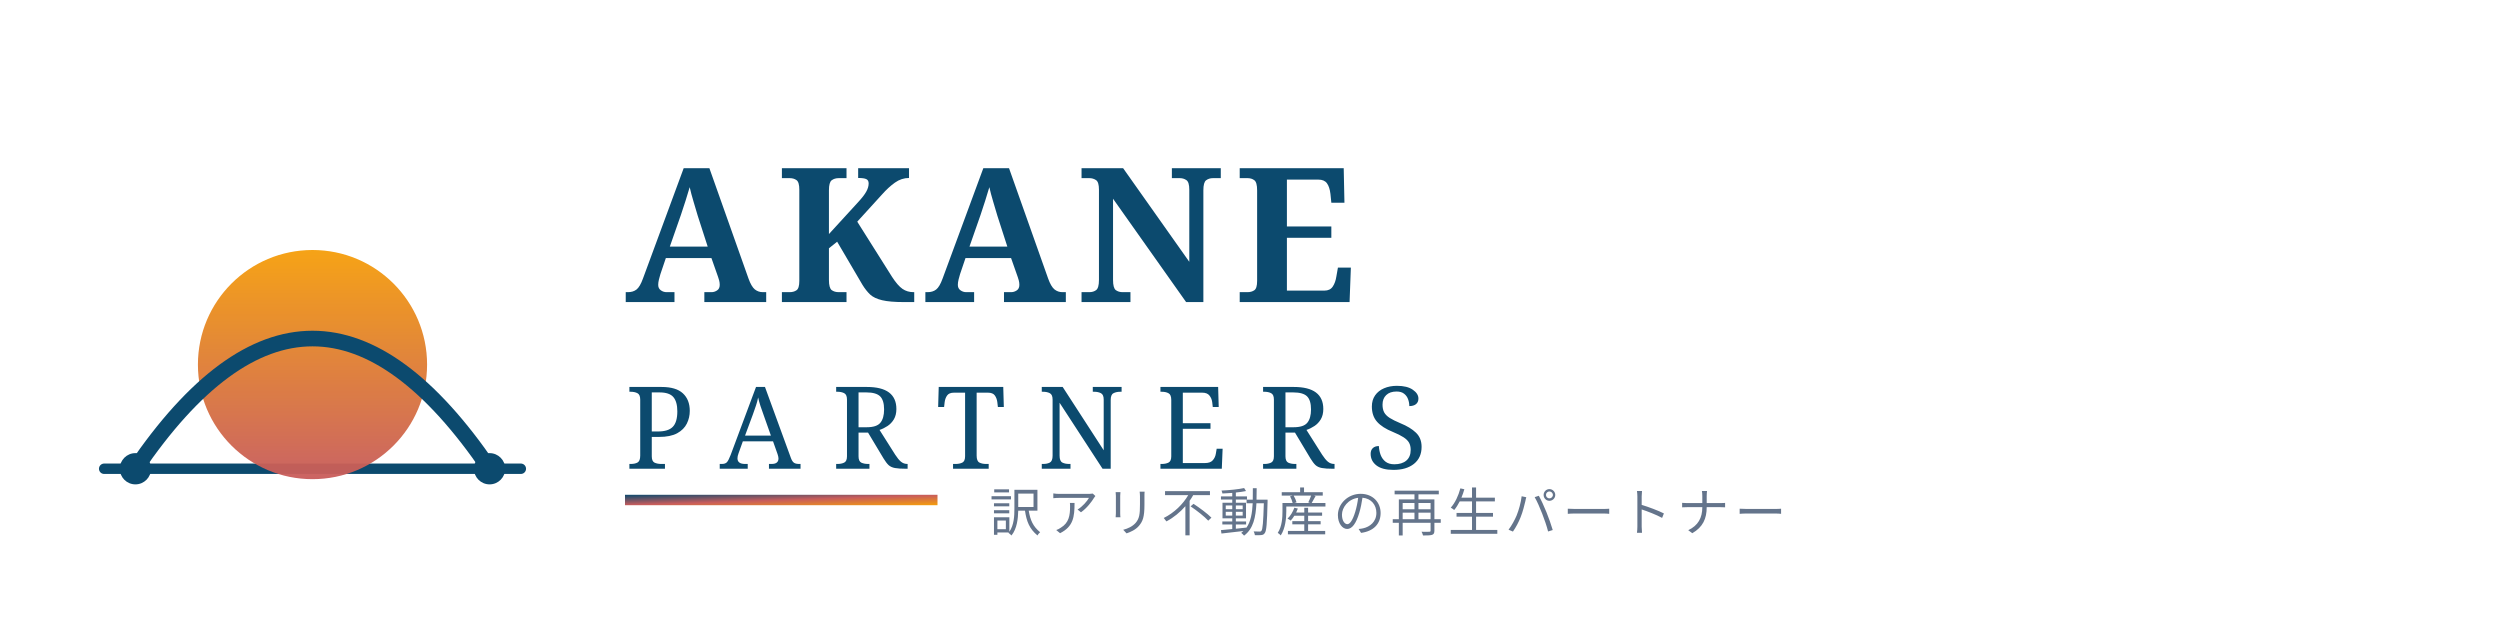
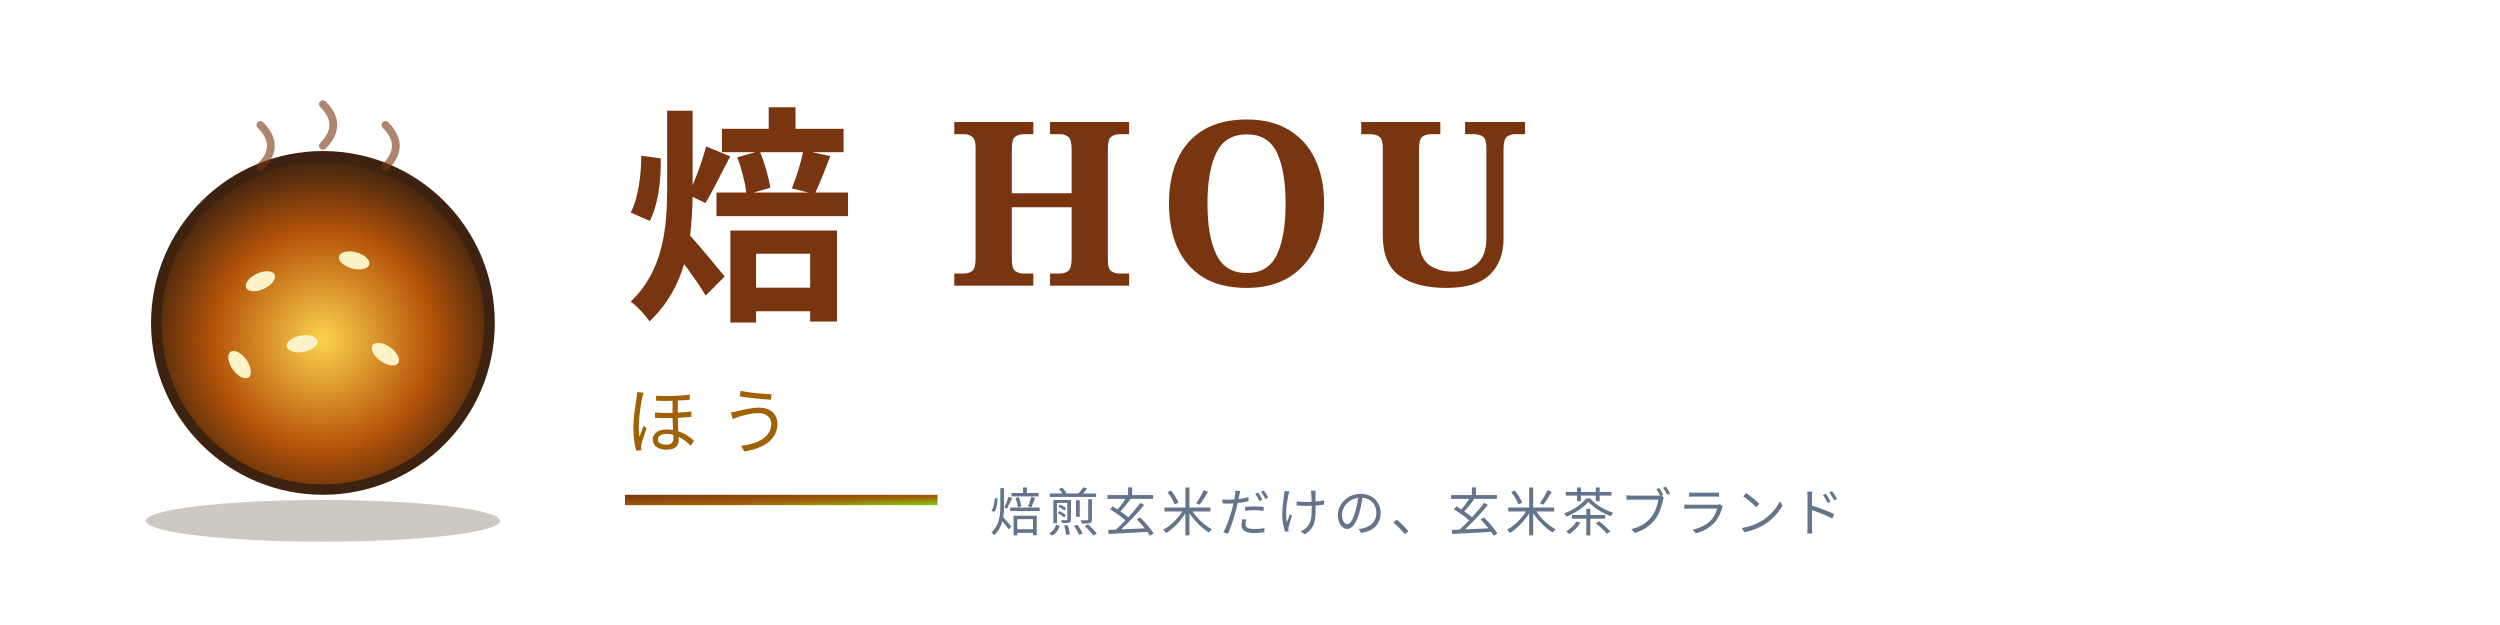
- <svg xmlns="http://www.w3.org/2000/svg" viewBox="0 0 480 120" width="480" height="120" role="img" aria-label="Akane Partners">
+ <svg xmlns="http://www.w3.org/2000/svg" viewBox="0 0 480 120" width="480" height="120" role="img" aria-label="HOU 焙">
  <defs>
-     <linearGradient id="akane-grad" x1="0%" y1="0%" x2="100%" y2="100%">
-       <stop offset="0%" stop-color="#0c4a6e" />
-       <stop offset="50%" stop-color="#c85c5c" />
-       <stop offset="100%" stop-color="#f59e0b" />
+     <linearGradient id="hou-grad" x1="0%" y1="0%" x2="100%" y2="100%">
+       <stop offset="0%" stop-color="#78350f" />
+       <stop offset="60%" stop-color="#a16207" />
+       <stop offset="100%" stop-color="#84cc16" />
    </linearGradient>
-     <linearGradient id="akane-mark" x1="0%" y1="0%" x2="0%" y2="100%">
-       <stop offset="0%" stop-color="#f59e0b" />
-       <stop offset="100%" stop-color="#c85c5c" />
-     </linearGradient>
+     <radialGradient id="hou-ember" cx="50%" cy="55%" r="55%">
+       <stop offset="0%" stop-color="#fcd34d" />
+       <stop offset="60%" stop-color="#b45309" />
+       <stop offset="100%" stop-color="#3d220f" />
+     </radialGradient>
  </defs>
-   <g transform="translate(20, 20)">
-     <line x1="0" y1="70" x2="80" y2="70" stroke="#0c4a6e" stroke-width="2" stroke-linecap="round" />
-     <circle cx="40" cy="50" r="22" fill="url(#akane-mark)" opacity="0.95" />
-     <path d="M 6 70 Q 40 20 74 70" fill="none" stroke="#0c4a6e" stroke-width="3" stroke-linecap="round" />
-     <circle cx="6" cy="70" r="3" fill="#0c4a6e" />
-     <circle cx="74" cy="70" r="3" fill="#0c4a6e" />
+   <g transform="translate(20, 18)">
+     <ellipse cx="42" cy="82" rx="34" ry="4" fill="#3d220f" opacity="0.25" />
+     <circle cx="42" cy="44" r="32" fill="url(#hou-ember)" />
+     <circle cx="42" cy="44" r="32" fill="none" stroke="#3d220f" stroke-width="2" />
+     <g fill="#fef3c7">
+       <ellipse cx="30" cy="36" rx="3" ry="1.6" transform="rotate(-25 30 36)" />
+       <ellipse cx="48" cy="32" rx="3" ry="1.6" transform="rotate(15 48 32)" />
+       <ellipse cx="38" cy="48" rx="3" ry="1.6" transform="rotate(-10 38 48)" />
+       <ellipse cx="54" cy="50" rx="3" ry="1.6" transform="rotate(35 54 50)" />
+       <ellipse cx="26" cy="52" rx="3" ry="1.6" transform="rotate(55 26 52)" />
+     </g>
+     <g fill="none" stroke="#78350f" stroke-width="1.5" stroke-linecap="round" opacity="0.6">
+       <path d="M 30 14 Q 34 10 30 6" />
+       <path d="M 42 10 Q 46 6 42 2" />
+       <path d="M 54 14 Q 58 10 54 6" />
+     </g>
  </g>
  <g transform="translate(120, 0)">
-     <text x="0" y="58" font-family="Noto Serif JP, Georgia, serif" font-size="36" font-weight="700" fill="#0c4a6e" letter-spacing="2">
-       AKANE
+     <text x="0" y="58" font-family="Noto Serif JP, Georgia, serif" font-size="44" font-weight="700" fill="#78350f" letter-spacing="4">
+       焙 HOU
    </text>
-     <text x="0" y="90" font-family="Noto Serif JP, Georgia, serif" font-size="22" font-weight="500" fill="#0c4a6e" letter-spacing="6">
-       PARTNERS
+     <text x="0" y="86" font-family="Noto Serif JP, Georgia, serif" font-size="14" font-weight="500" fill="#a16207" letter-spacing="4">
+       ほう
    </text>
-     <rect x="0" y="95" width="60" height="2" fill="url(#akane-grad)" />
+     <rect x="0" y="95" width="60" height="2" fill="url(#hou-grad)" />
    <text x="70" y="102" font-family="Noto Sans JP, sans-serif" font-size="10" fill="#64748b" letter-spacing="1">
-       訳アリ不動産の再生パートナー
+       焙煎玄米だけの、玄米茶ブランド
    </text>
  </g>
</svg>
